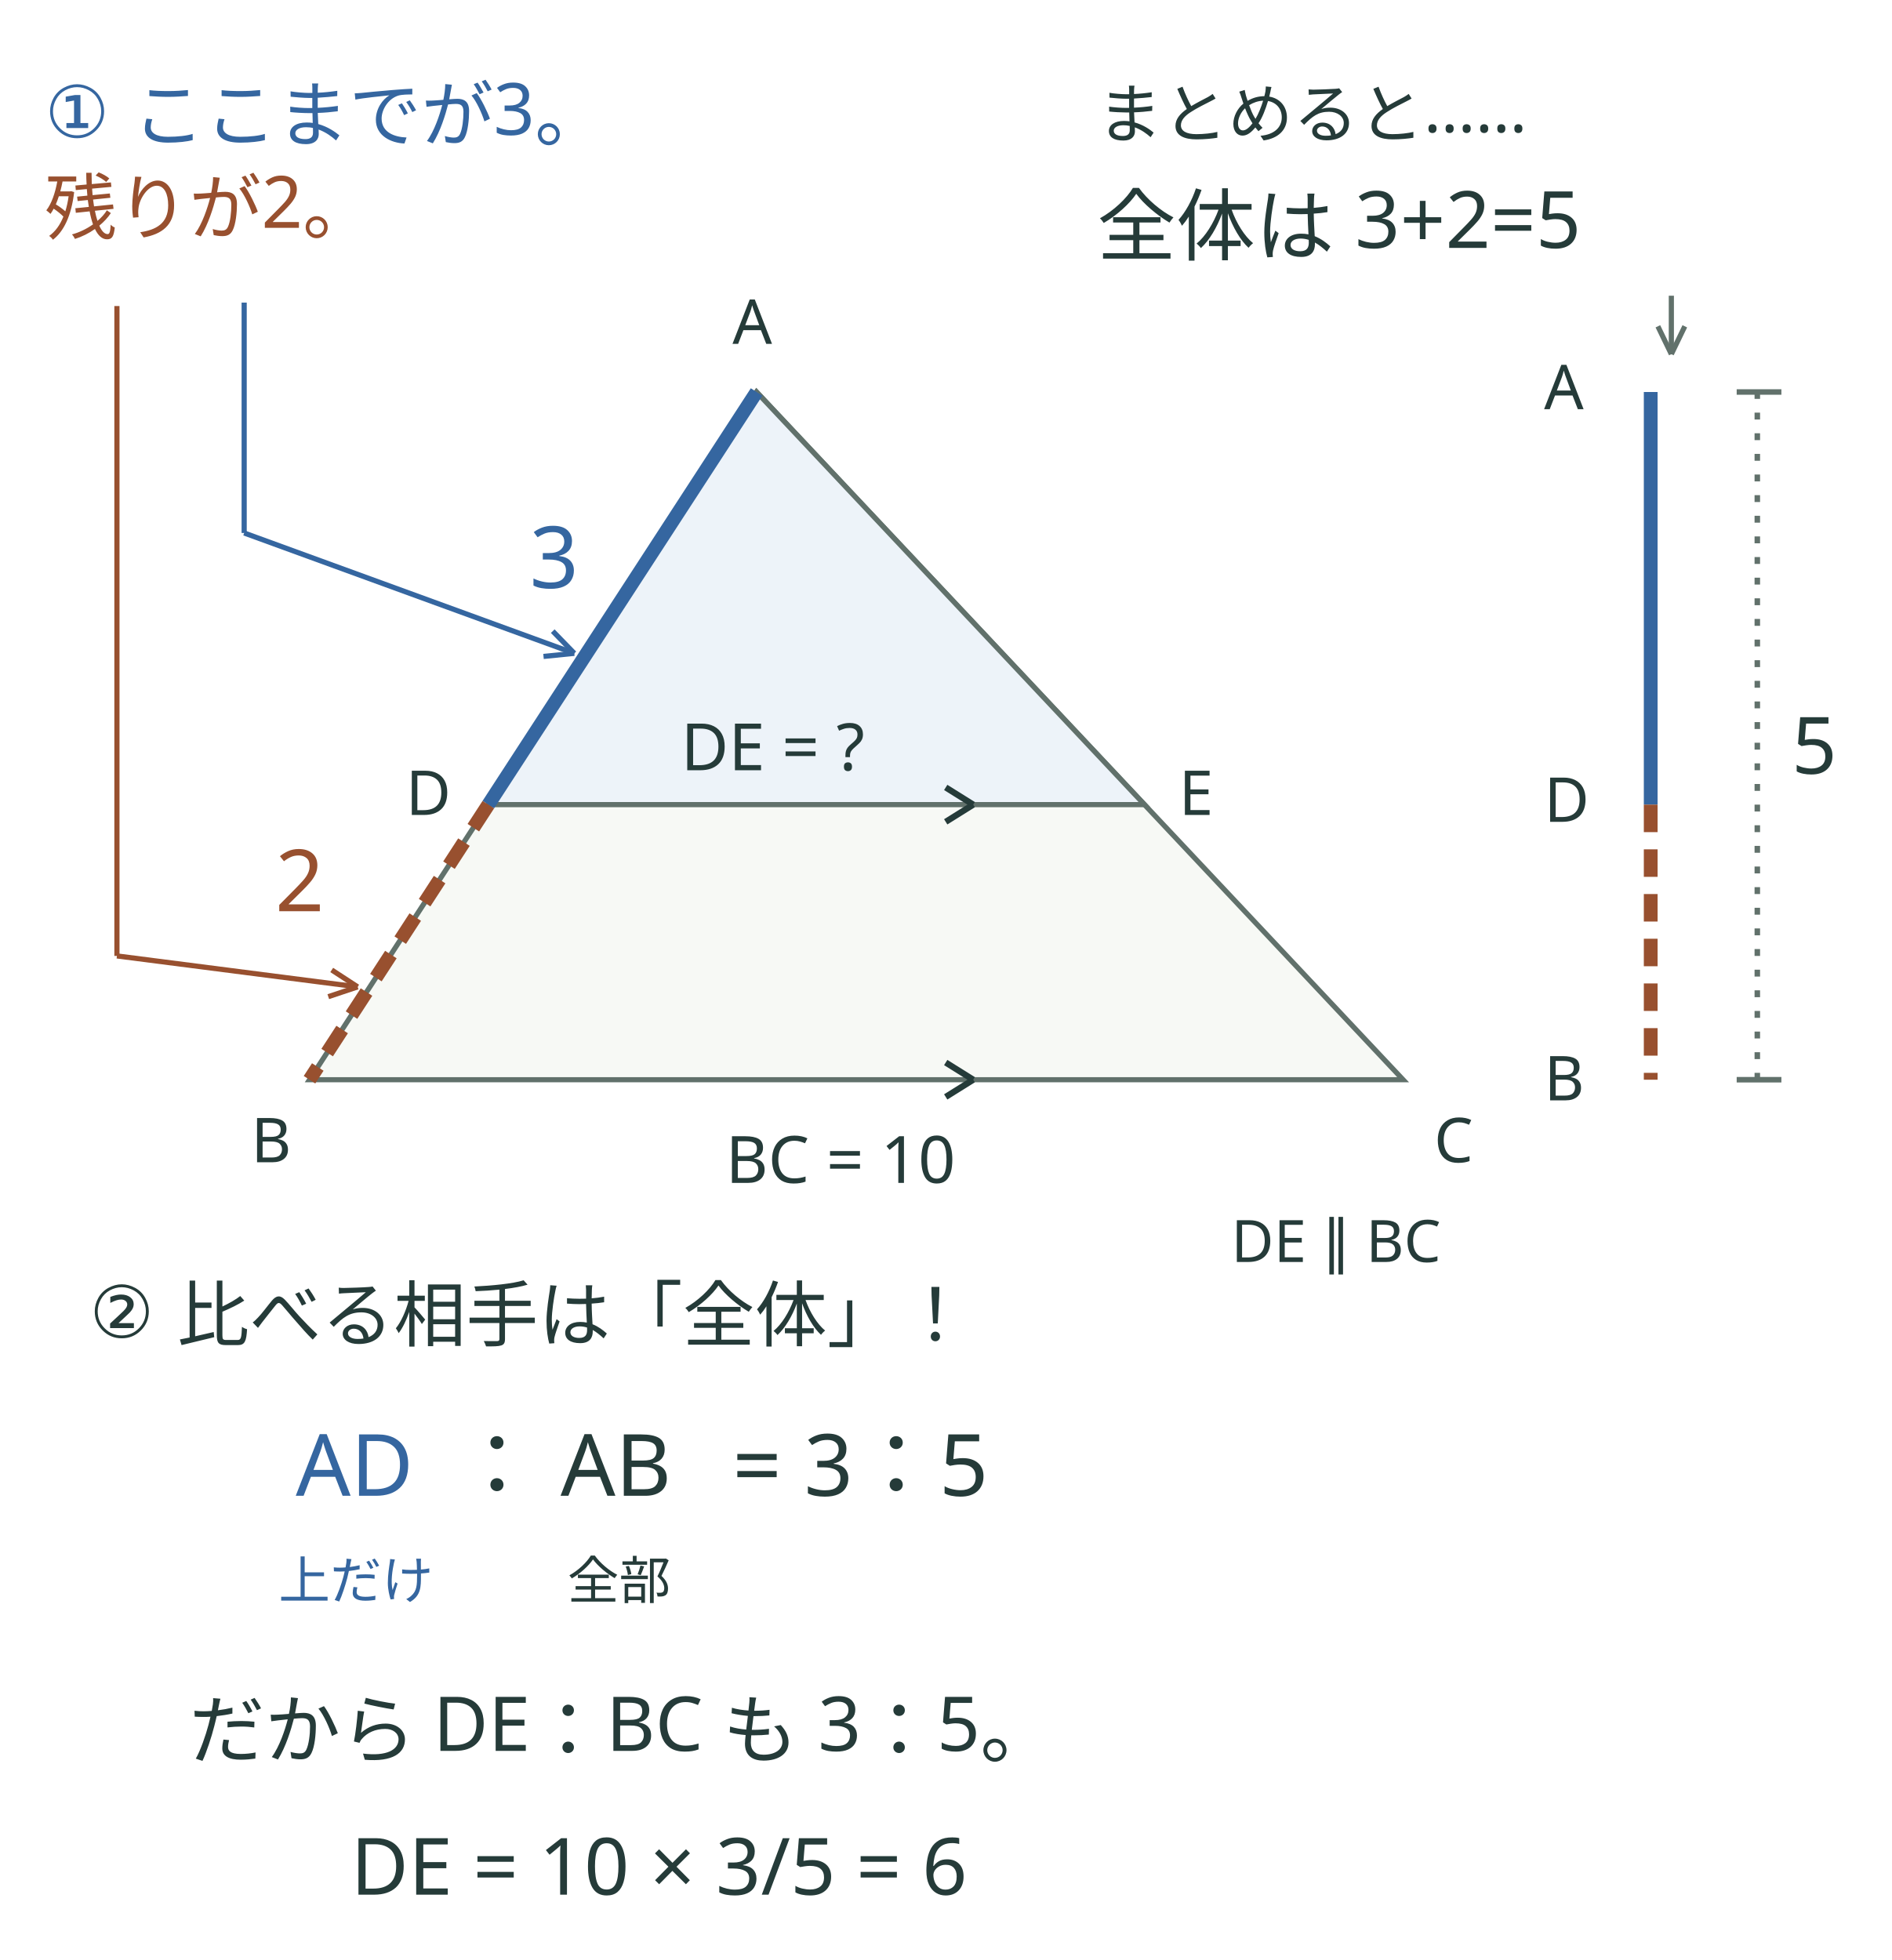
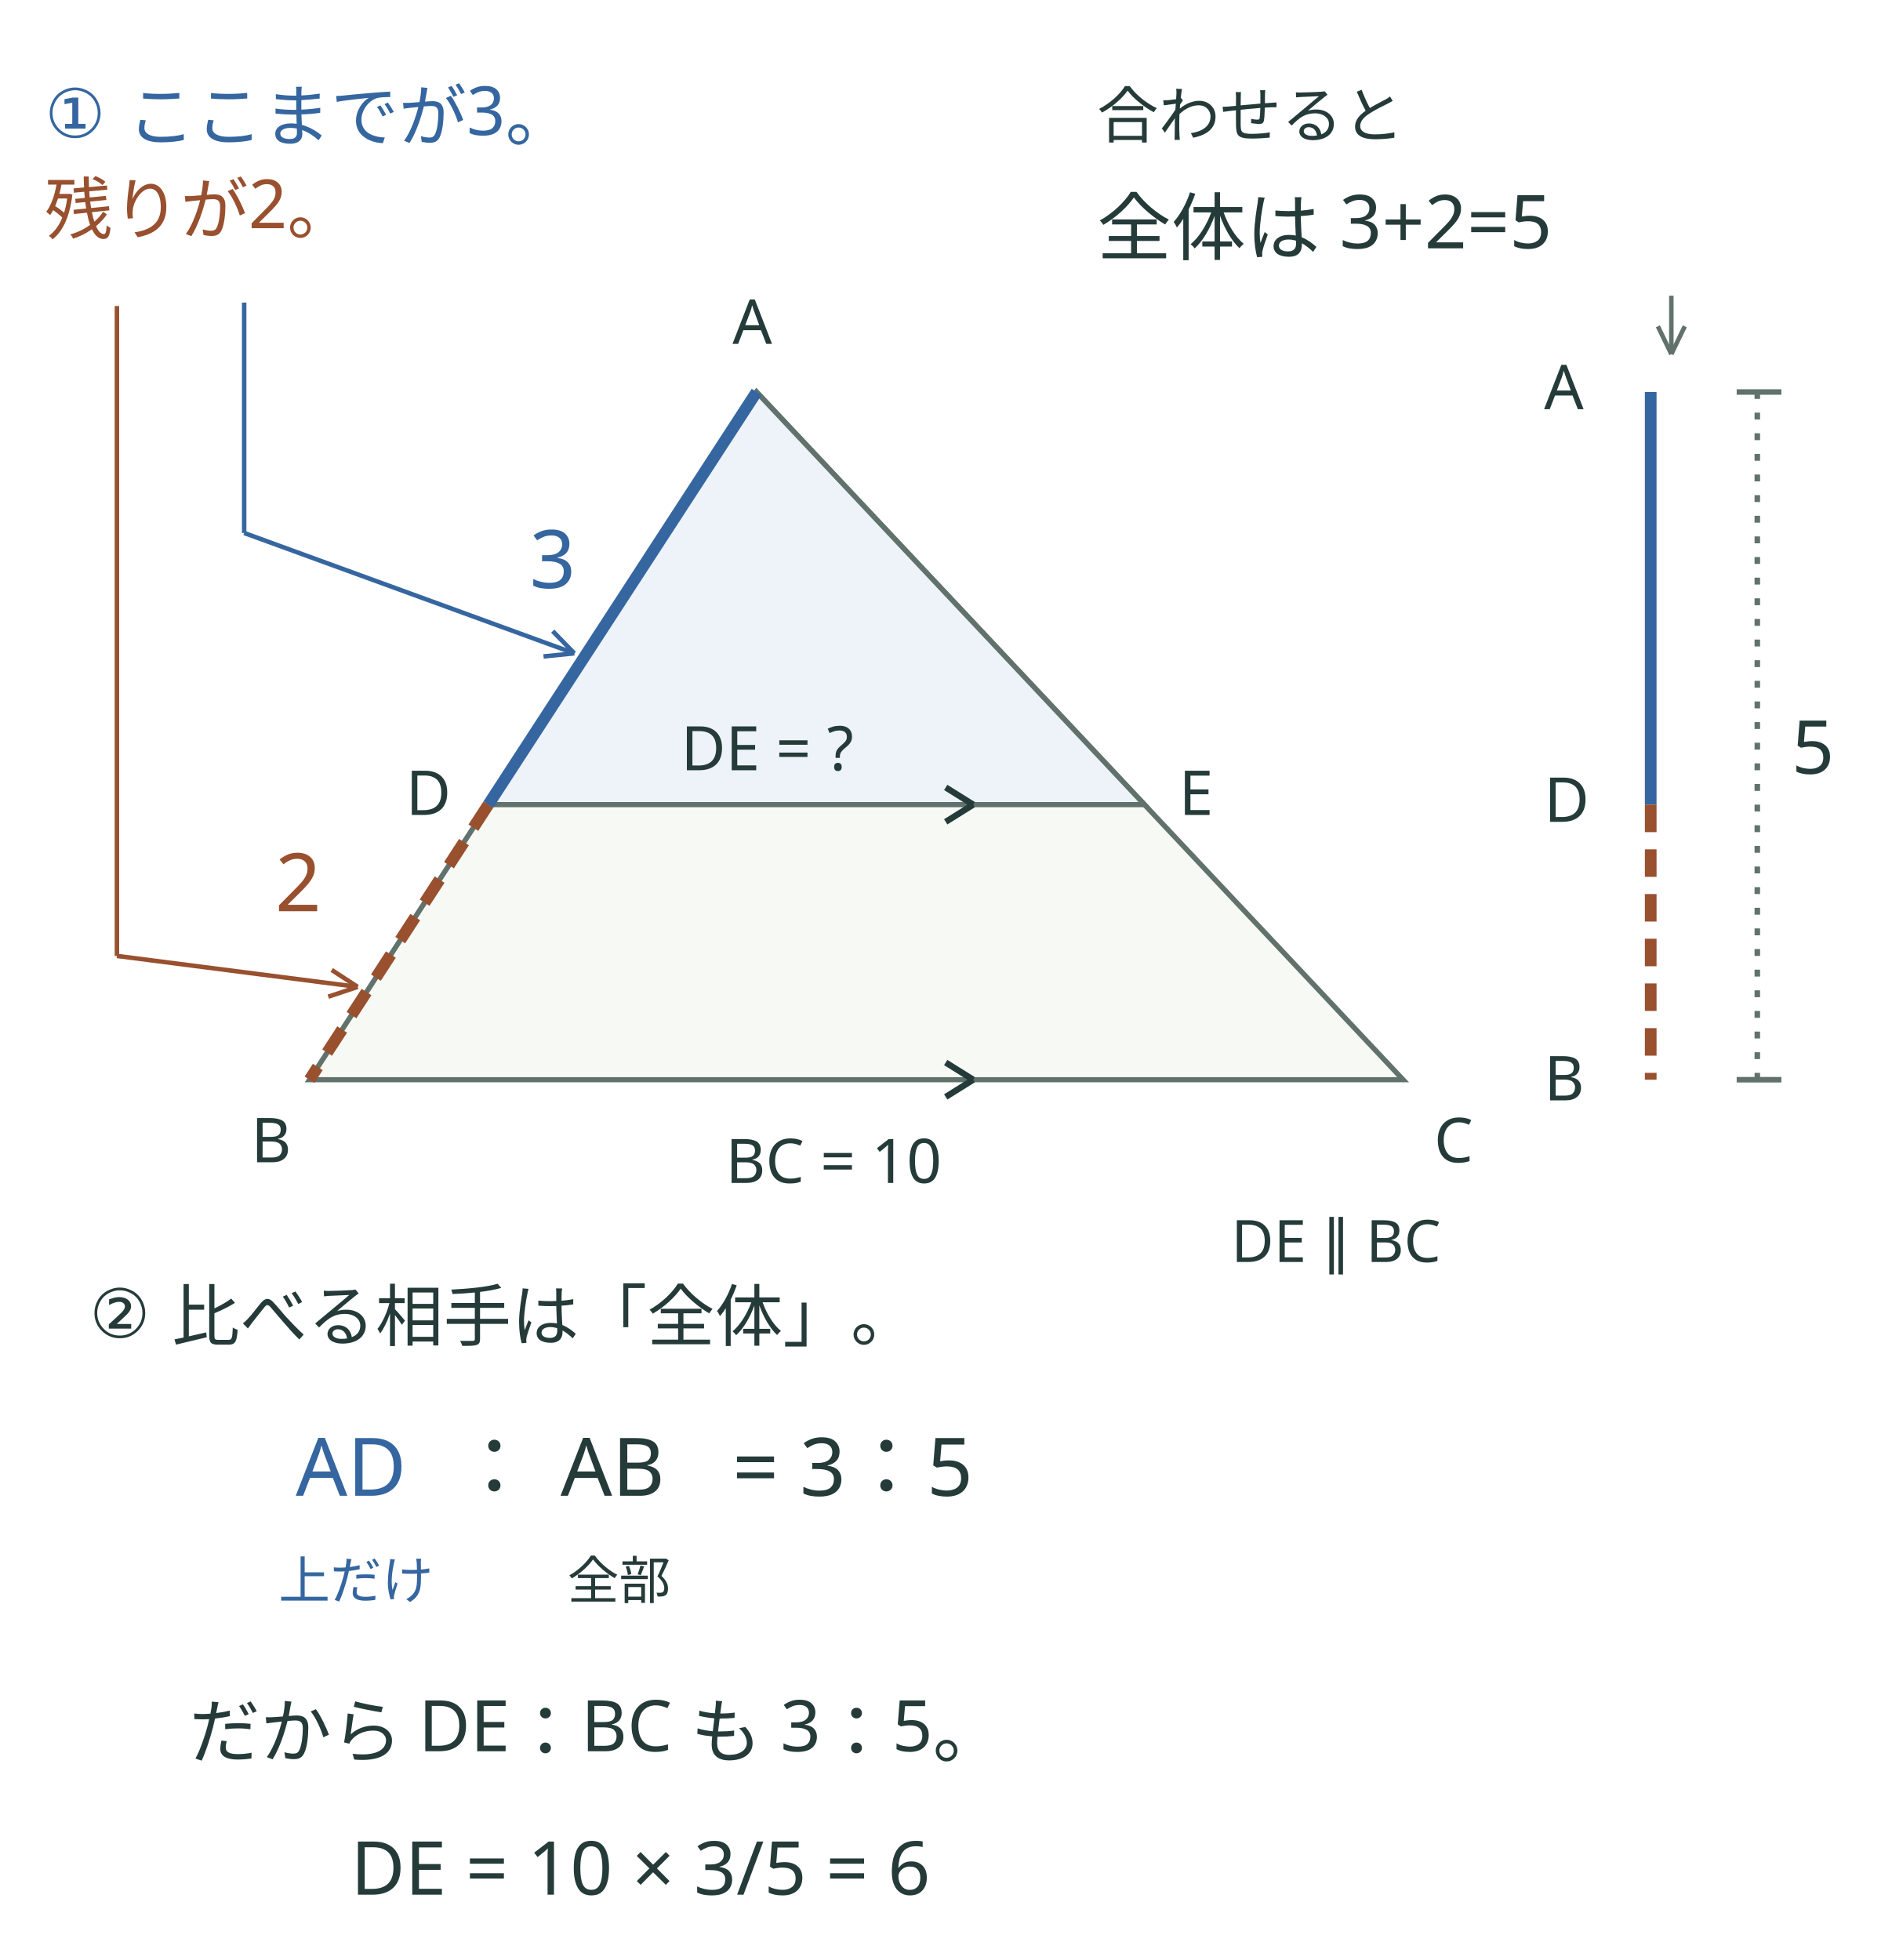
<svg xmlns="http://www.w3.org/2000/svg" style="background:white" class="concept-svg" viewBox="0 0 550 570" role="img" aria-label="「部分」と「全体」を、並べて比べる。DE∥BC。AD=3、DB=2、BC=10。DEを求めたい。">
  <polygon points="220,114 90,314 408,314" fill="#f7f9f5" stroke="#61716b" stroke-width="1.5" />
  <polygon points="220,114 142.0,234.0 332.8,234.0" fill="#edf3f9" stroke="#61716b" stroke-width="1.5" />
  <text x="213" y="100" fill="#253b39" font-size="18" font-family="sans-serif">A</text>
  <text x="73" y="338" fill="#253b39" font-size="18" font-family="sans-serif">B</text>
  <text x="417" y="338" fill="#253b39" font-size="18" font-family="sans-serif">C</text>
  <text x="118.0" y="237.0" fill="#253b39" font-size="18" font-family="sans-serif">D</text>
  <text x="342.8" y="237.0" fill="#253b39" font-size="18" font-family="sans-serif">E</text>
-   <line x1="220" y1="114" x2="142.0" y2="234.0" stroke="#3566a0" stroke-width="4" stroke-dasharray="" />
-   <line x1="142.0" y1="234.0" x2="90" y2="314" stroke="#98502f" stroke-width="4" stroke-dasharray="8 5" />
-   <text x="154" y="171" fill="#3566a0" font-size="25" font-family="sans-serif">3</text>
-   <text x="80" y="265" fill="#98502f" font-size="25" font-family="sans-serif">2</text>
-   <text x="13" y="40" fill="#3566a0" font-size="21" font-family="sans-serif">① ここまでが3。</text>
-   <text x="13" y="68" fill="#98502f" font-size="21" font-family="sans-serif">残りが2。</text>
-   <line x1="71" y1="88" x2="71" y2="155" stroke="#3566a0" stroke-width="1.5" stroke-dasharray="" />
-   <line x1="71" y1="155" x2="167" y2="190" stroke="#3566a0" stroke-width="1.5" stroke-dasharray="" />
-   <line x1="167" y1="190" x2="158.045" y2="190.902" stroke="#3566a0" stroke-width="1.5" stroke-dasharray="" />
-   <line x1="167" y1="190" x2="160.727" y2="183.546" stroke="#3566a0" stroke-width="1.5" stroke-dasharray="" />
-   <line x1="34" y1="89" x2="34" y2="278" stroke="#98502f" stroke-width="1.5" stroke-dasharray="" />
-   <line x1="34" y1="278" x2="104" y2="287" stroke="#98502f" stroke-width="1.5" stroke-dasharray="" />
-   <line x1="104" y1="287" x2="95.463" y2="289.849" stroke="#98502f" stroke-width="1.5" stroke-dasharray="" />
-   <line x1="104" y1="287" x2="96.461" y2="282.084" stroke="#98502f" stroke-width="1.5" stroke-dasharray="" />
-   <text x="198" y="224" fill="#253b39" font-size="19" font-family="sans-serif">DE = ?</text>
-   <text x="211" y="344" fill="#253b39" font-size="19" font-family="sans-serif">BC = 10</text>
+   <line x1="220" y1="114" x2="142.0" y2="234.0" stroke="#3566a0" stroke-width="3.4" stroke-dasharray="" />
+   <line x1="142.0" y1="234.0" x2="90" y2="314" stroke="#98502f" stroke-width="3.4" stroke-dasharray="8 5" />
+   <text x="154" y="171" fill="#3566a0" font-size="23.5" font-family="sans-serif">3</text>
+   <text x="80" y="265" fill="#98502f" font-size="23.5" font-family="sans-serif">2</text>
+   <text x="13" y="40" fill="#3566a0" font-size="19.74" font-family="sans-serif">① ここまでが3。</text>
+   <text x="13" y="68" fill="#98502f" font-size="19.74" font-family="sans-serif">残りが2。</text>
+   <line x1="71" y1="88" x2="71" y2="155" stroke="#3566a0" stroke-width="1.3" stroke-dasharray="" />
+   <line x1="71" y1="155" x2="167" y2="190" stroke="#3566a0" stroke-width="1.3" stroke-dasharray="" />
+   <line x1="167" y1="190" x2="158.045" y2="190.902" stroke="#3566a0" stroke-width="1.3" stroke-dasharray="" />
+   <line x1="167" y1="190" x2="160.727" y2="183.546" stroke="#3566a0" stroke-width="1.3" stroke-dasharray="" />
+   <line x1="34" y1="89" x2="34" y2="278" stroke="#98502f" stroke-width="1.3" stroke-dasharray="" />
+   <line x1="34" y1="278" x2="104" y2="287" stroke="#98502f" stroke-width="1.3" stroke-dasharray="" />
+   <line x1="104" y1="287" x2="95.463" y2="289.849" stroke="#98502f" stroke-width="1.3" stroke-dasharray="" />
+   <line x1="104" y1="287" x2="96.461" y2="282.084" stroke="#98502f" stroke-width="1.3" stroke-dasharray="" />
+   <text x="198" y="224" fill="#253b39" font-size="17.86" font-family="sans-serif">DE = ?</text>
+   <text x="211" y="344" fill="#253b39" font-size="17.86" font-family="sans-serif">BC = 10</text>
  <line x1="275" y1="229.0" x2="283" y2="234.0" stroke="#253b39" stroke-width="1.8" stroke-dasharray="" />
  <line x1="283" y1="234.0" x2="275" y2="239.0" stroke="#253b39" stroke-width="1.8" stroke-dasharray="" />
  <line x1="275" y1="309" x2="283" y2="314" stroke="#253b39" stroke-width="1.8" stroke-dasharray="" />
  <line x1="283" y1="314" x2="275" y2="319" stroke="#253b39" stroke-width="1.8" stroke-dasharray="" />
  <text x="358" y="367" fill="#253b39" font-size="17" font-family="sans-serif">DE ∥ BC</text>
-   <text x="319" y="40" fill="#253b39" font-size="19" font-family="sans-serif">まとめると……</text>
-   <text x="319" y="74" fill="#253b39" font-size="23" font-family="sans-serif">全体は 3+2=5</text>
-   <line x1="480" y1="114" x2="480" y2="234" stroke="#3566a0" stroke-width="4" stroke-dasharray="" />
-   <line x1="480" y1="234" x2="480" y2="314" stroke="#98502f" stroke-width="4" stroke-dasharray="8 5" />
+   <text x="319" y="40" fill="#253b39" font-size="17.86" font-family="sans-serif">合わせると</text>
+   <text x="319" y="74" fill="#253b39" font-size="21.62" font-family="sans-serif">全体は 3+2=5</text>
+   <line x1="480" y1="114" x2="480" y2="234" stroke="#3566a0" stroke-width="3.4" stroke-dasharray="" />
+   <line x1="480" y1="234" x2="480" y2="314" stroke="#98502f" stroke-width="3.4" stroke-dasharray="8 5" />
  <text x="449" y="119" fill="#253b39" font-size="18" font-family="sans-serif">A</text>
  <text x="449" y="239" fill="#253b39" font-size="18" font-family="sans-serif">D</text>
  <text x="449" y="320" fill="#253b39" font-size="18" font-family="sans-serif">B</text>
-   <line x1="486" y1="86" x2="486" y2="103" stroke="#61716b" stroke-width="1.5" stroke-dasharray="" />
-   <line x1="486" y1="103" x2="482.085" y2="94.896" stroke="#61716b" stroke-width="1.5" stroke-dasharray="" />
-   <line x1="486" y1="103" x2="489.915" y2="94.896" stroke="#61716b" stroke-width="1.5" stroke-dasharray="" />
+   <line x1="486" y1="86" x2="486" y2="103" stroke="#61716b" stroke-width="1.3" stroke-dasharray="" />
+   <line x1="486" y1="103" x2="482.085" y2="94.896" stroke="#61716b" stroke-width="1.3" stroke-dasharray="" />
+   <line x1="486" y1="103" x2="489.915" y2="94.896" stroke="#61716b" stroke-width="1.3" stroke-dasharray="" />
  <line x1="511" y1="114" x2="511" y2="314" stroke="#61716b" stroke-width="1.6" stroke-dasharray="2 4" />
  <line x1="505" y1="114" x2="518" y2="114" stroke="#61716b" stroke-width="1.6" stroke-dasharray="" />
  <line x1="505" y1="314" x2="518" y2="314" stroke="#61716b" stroke-width="1.6" stroke-dasharray="" />
-   <text x="521" y="225" fill="#253b39" font-size="23" font-family="sans-serif">5</text>
-   <text x="26" y="389" fill="#253b39" font-size="21" font-family="sans-serif">② 比べる相手は「全体」！</text>
-   <text x="86" y="435" fill="#3566a0" font-size="25" font-family="sans-serif">AD</text>
-   <text x="132" y="435" fill="#253b39" font-size="25" font-family="sans-serif">：</text>
-   <text x="163" y="435" fill="#253b39" font-size="25" font-family="sans-serif">AB</text>
-   <text x="213" y="435" fill="#253b39" font-size="25" font-family="sans-serif">= 3：5</text>
+   <text x="521" y="225" fill="#253b39" font-size="21.62" font-family="sans-serif">5</text>
+   <text x="26" y="389" fill="#253b39" font-size="19.74" font-family="sans-serif">② 比べる相手は「全体」。</text>
+   <text x="86" y="435" fill="#3566a0" font-size="23.5" font-family="sans-serif">AD</text>
+   <text x="132" y="435" fill="#253b39" font-size="23.5" font-family="sans-serif">：</text>
+   <text x="163" y="435" fill="#253b39" font-size="23.5" font-family="sans-serif">AB</text>
+   <text x="213" y="435" fill="#253b39" font-size="23.5" font-family="sans-serif">= 3：5</text>
  <text x="81" y="465" fill="#3566a0" font-size="15" font-family="sans-serif">上だけ</text>
  <text x="165" y="465" fill="#253b39" font-size="15" font-family="sans-serif">全部</text>
-   <text x="55" y="511" fill="#253b39" font-size="22" font-family="sans-serif">だから DE：BC も 3：5。</text>
-   <text x="102" y="551" fill="#253b39" font-size="23" font-family="sans-serif">DE = 10 × 3/5 = 6</text>
+   <text x="55" y="511" fill="#253b39" font-size="20.68" font-family="sans-serif">だから DE：BC も 3：5。</text>
+   <text x="102" y="551" fill="#253b39" font-size="21.62" font-family="sans-serif">DE = 10 × 3/5 = 6</text>
</svg>
